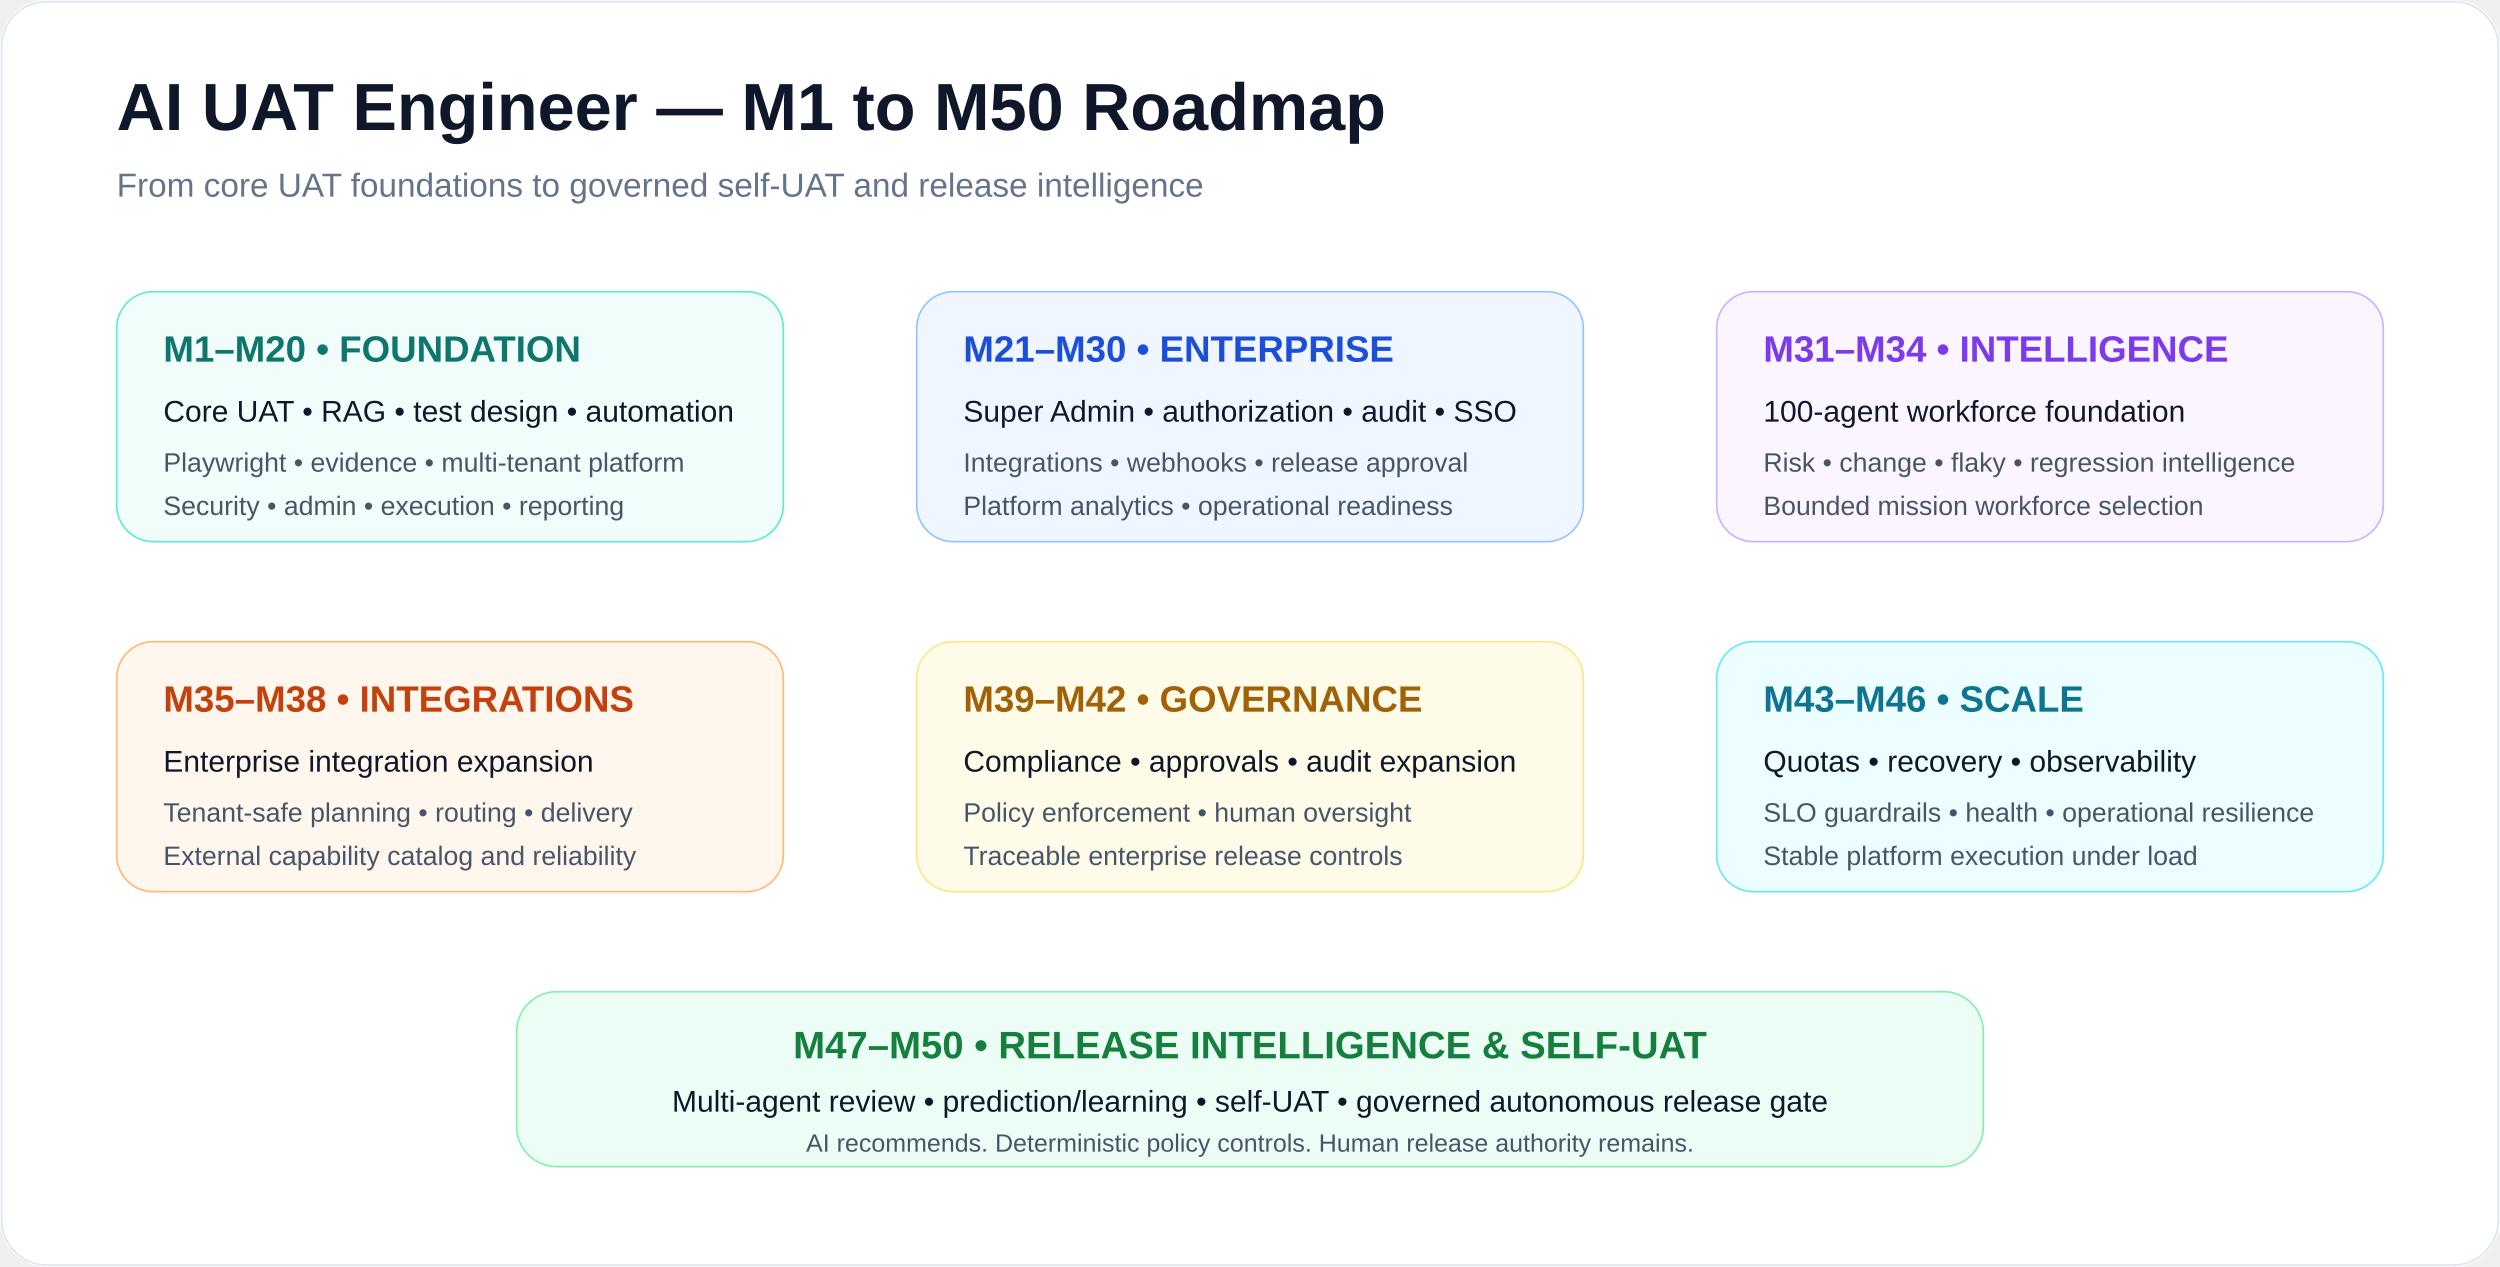
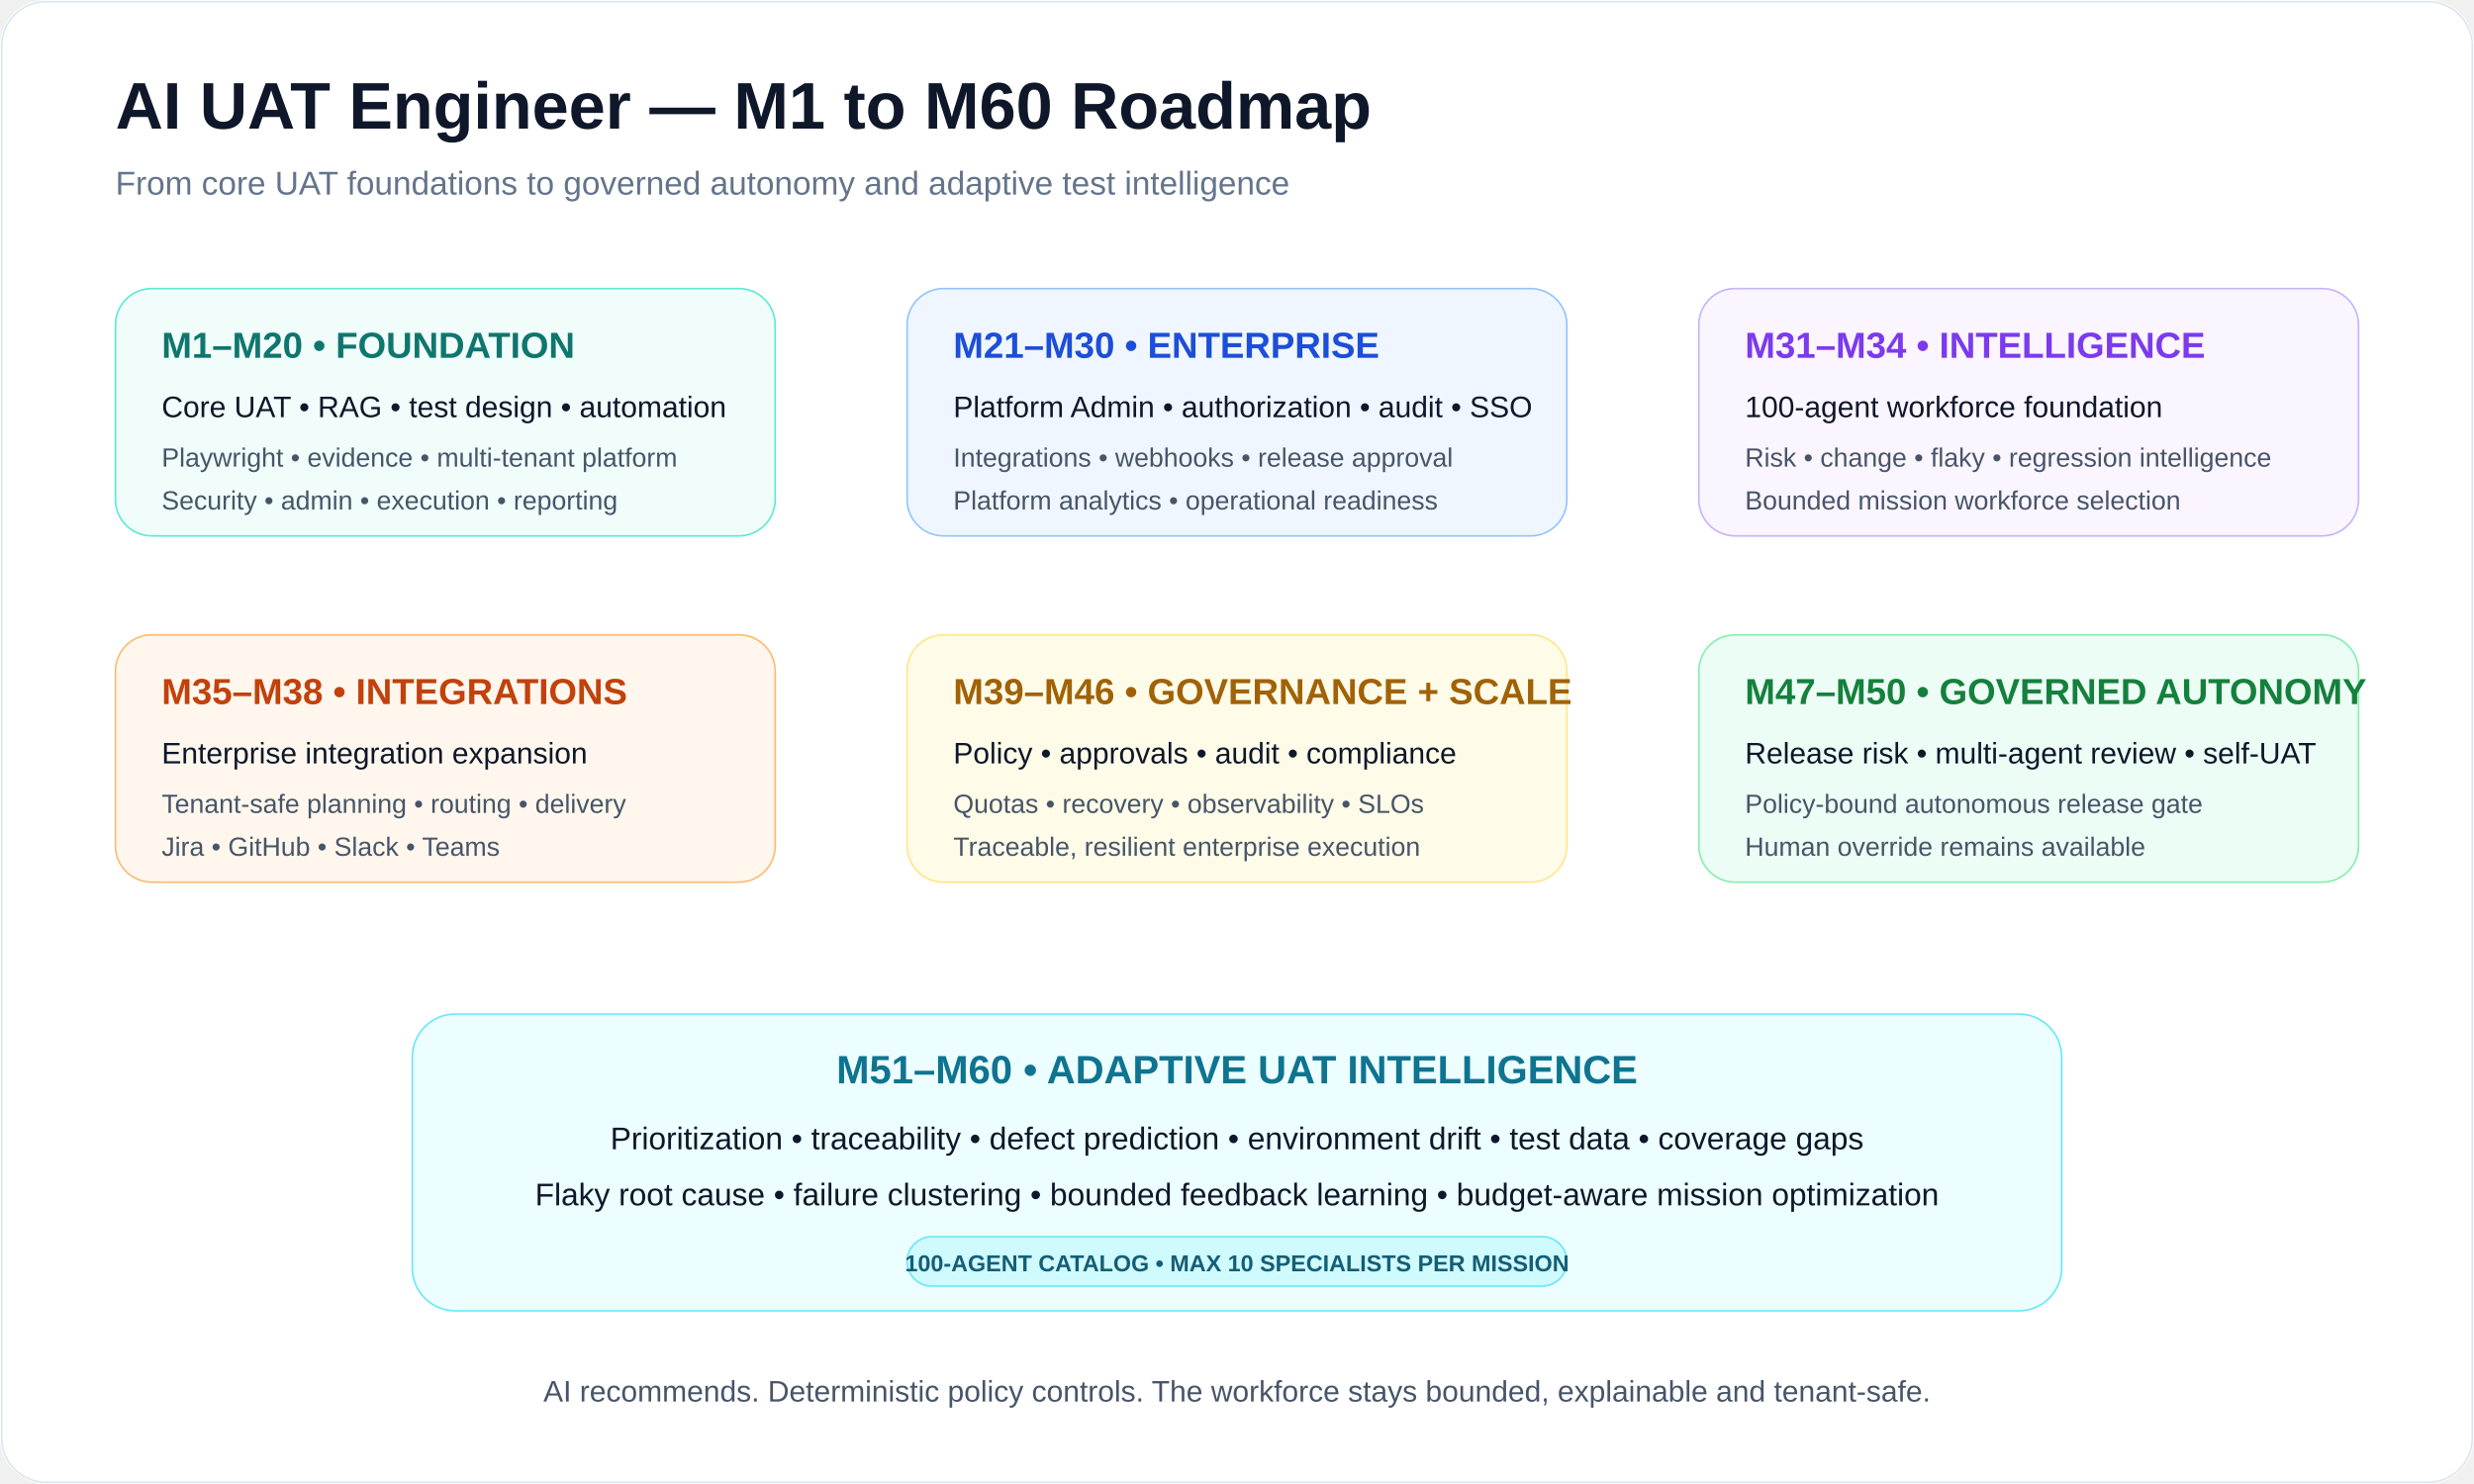
- <svg xmlns="http://www.w3.org/2000/svg" width="1500" height="760" viewBox="0 0 1500 760">
-   <rect width="1500" height="760" rx="28" fill="#fff" />
-   <rect x="1" y="1" width="1498" height="758" rx="27" fill="none" stroke="#dbe5f1" />
-   <text x="70" y="78" fill="#0f172a" font-family="Arial,sans-serif" font-size="40" font-weight="700">AI UAT Engineer — M1 to M50 Roadmap</text>
-   <text x="70" y="118" fill="#64748b" font-family="Arial,sans-serif" font-size="20">From core UAT foundations to governed self-UAT and release intelligence</text>
+ <svg xmlns="http://www.w3.org/2000/svg" width="1500" height="900" viewBox="0 0 1500 900">
+   <rect width="1500" height="900" rx="28" fill="#fff" />
+   <rect x="1" y="1" width="1498" height="898" rx="27" fill="none" stroke="#dbe5f1" />
+   <text x="70" y="78" fill="#0f172a" font-family="Arial,sans-serif" font-size="40" font-weight="700">AI UAT Engineer — M1 to M60 Roadmap</text>
+   <text x="70" y="118" fill="#64748b" font-family="Arial,sans-serif" font-size="20">From core UAT foundations to governed autonomy and adaptive test intelligence</text>
  <g font-family="Arial,sans-serif">
    <g transform="translate(70 175)">
      <rect width="400" height="150" rx="22" fill="#f0fdfa" stroke="#5eead4" />
      <text x="28" y="42" fill="#0f766e" font-size="22" font-weight="700">M1–M20 • FOUNDATION</text>
      <text x="28" y="78" fill="#0f172a" font-size="18">Core UAT • RAG • test design • automation</text>
      <text x="28" y="108" fill="#475569" font-size="16">Playwright • evidence • multi-tenant platform</text>
      <text x="28" y="134" fill="#475569" font-size="16">Security • admin • execution • reporting</text>
    </g>
    <g transform="translate(550 175)">
      <rect width="400" height="150" rx="22" fill="#eff6ff" stroke="#93c5fd" />
      <text x="28" y="42" fill="#1d4ed8" font-size="22" font-weight="700">M21–M30 • ENTERPRISE</text>
-       <text x="28" y="78" fill="#0f172a" font-size="18">Super Admin • authorization • audit • SSO</text>
+       <text x="28" y="78" fill="#0f172a" font-size="18">Platform Admin • authorization • audit • SSO</text>
      <text x="28" y="108" fill="#475569" font-size="16">Integrations • webhooks • release approval</text>
      <text x="28" y="134" fill="#475569" font-size="16">Platform analytics • operational readiness</text>
    </g>
    <g transform="translate(1030 175)">
      <rect width="400" height="150" rx="22" fill="#faf5ff" stroke="#c4b5fd" />
      <text x="28" y="42" fill="#7c3aed" font-size="22" font-weight="700">M31–M34 • INTELLIGENCE</text>
      <text x="28" y="78" fill="#0f172a" font-size="18">100-agent workforce foundation</text>
      <text x="28" y="108" fill="#475569" font-size="16">Risk • change • flaky • regression intelligence</text>
      <text x="28" y="134" fill="#475569" font-size="16">Bounded mission workforce selection</text>
    </g>
    <g transform="translate(70 385)">
      <rect width="400" height="150" rx="22" fill="#fff7ed" stroke="#fdba74" />
      <text x="28" y="42" fill="#c2410c" font-size="22" font-weight="700">M35–M38 • INTEGRATIONS</text>
      <text x="28" y="78" fill="#0f172a" font-size="18">Enterprise integration expansion</text>
      <text x="28" y="108" fill="#475569" font-size="16">Tenant-safe planning • routing • delivery</text>
-       <text x="28" y="134" fill="#475569" font-size="16">External capability catalog and reliability</text>
+       <text x="28" y="134" fill="#475569" font-size="16">Jira • GitHub • Slack • Teams</text>
    </g>
    <g transform="translate(550 385)">
      <rect width="400" height="150" rx="22" fill="#fefce8" stroke="#fde68a" />
-       <text x="28" y="42" fill="#a16207" font-size="22" font-weight="700">M39–M42 • GOVERNANCE</text>
-       <text x="28" y="78" fill="#0f172a" font-size="18">Compliance • approvals • audit expansion</text>
-       <text x="28" y="108" fill="#475569" font-size="16">Policy enforcement • human oversight</text>
-       <text x="28" y="134" fill="#475569" font-size="16">Traceable enterprise release controls</text>
+       <text x="28" y="42" fill="#a16207" font-size="22" font-weight="700">M39–M46 • GOVERNANCE + SCALE</text>
+       <text x="28" y="78" fill="#0f172a" font-size="18">Policy • approvals • audit • compliance</text>
+       <text x="28" y="108" fill="#475569" font-size="16">Quotas • recovery • observability • SLOs</text>
+       <text x="28" y="134" fill="#475569" font-size="16">Traceable, resilient enterprise execution</text>
    </g>
    <g transform="translate(1030 385)">
-       <rect width="400" height="150" rx="22" fill="#ecfeff" stroke="#67e8f9" />
-       <text x="28" y="42" fill="#0e7490" font-size="22" font-weight="700">M43–M46 • SCALE</text>
-       <text x="28" y="78" fill="#0f172a" font-size="18">Quotas • recovery • observability</text>
-       <text x="28" y="108" fill="#475569" font-size="16">SLO guardrails • health • operational resilience</text>
-       <text x="28" y="134" fill="#475569" font-size="16">Stable platform execution under load</text>
+       <rect width="400" height="150" rx="22" fill="#ecfdf5" stroke="#86efac" />
+       <text x="28" y="42" fill="#15803d" font-size="22" font-weight="700">M47–M50 • GOVERNED AUTONOMY</text>
+       <text x="28" y="78" fill="#0f172a" font-size="18">Release risk • multi-agent review • self-UAT</text>
+       <text x="28" y="108" fill="#475569" font-size="16">Policy-bound autonomous release gate</text>
+       <text x="28" y="134" fill="#475569" font-size="16">Human override remains available</text>
    </g>
-     <g transform="translate(310 595)">
-       <rect width="880" height="105" rx="24" fill="#ecfdf5" stroke="#86efac" />
-       <text x="440" y="40" text-anchor="middle" fill="#15803d" font-size="23" font-weight="700">M47–M50 • RELEASE INTELLIGENCE &amp; SELF-UAT</text>
-       <text x="440" y="72" text-anchor="middle" fill="#0f172a" font-size="18">Multi-agent review • prediction/learning • self-UAT • governed autonomous release gate</text>
-       <text x="440" y="96" text-anchor="middle" fill="#475569" font-size="15">AI recommends. Deterministic policy controls. Human release authority remains.</text>
+     <g transform="translate(250 615)">
+       <rect width="1000" height="180" rx="26" fill="#ecfeff" stroke="#67e8f9" />
+       <text x="500" y="42" text-anchor="middle" fill="#0e7490" font-size="24" font-weight="700">M51–M60 • ADAPTIVE UAT INTELLIGENCE</text>
+       <text x="500" y="82" text-anchor="middle" fill="#0f172a" font-size="19">Prioritization • traceability • defect prediction • environment drift • test data • coverage gaps</text>
+       <text x="500" y="116" text-anchor="middle" fill="#0f172a" font-size="19">Flaky root cause • failure clustering • bounded feedback learning • budget-aware mission optimization</text>
+       <rect x="300" y="135" width="400" height="30" rx="15" fill="#cffafe" stroke="#67e8f9" />
+       <text x="500" y="156" text-anchor="middle" fill="#155e75" font-size="14" font-weight="700">100-AGENT CATALOG • MAX 10 SPECIALISTS PER MISSION</text>
    </g>
  </g>
+   <text x="750" y="850" text-anchor="middle" fill="#475569" font-family="Arial,sans-serif" font-size="18">AI recommends. Deterministic policy controls. The workforce stays bounded, explainable and tenant-safe.</text>
</svg>
